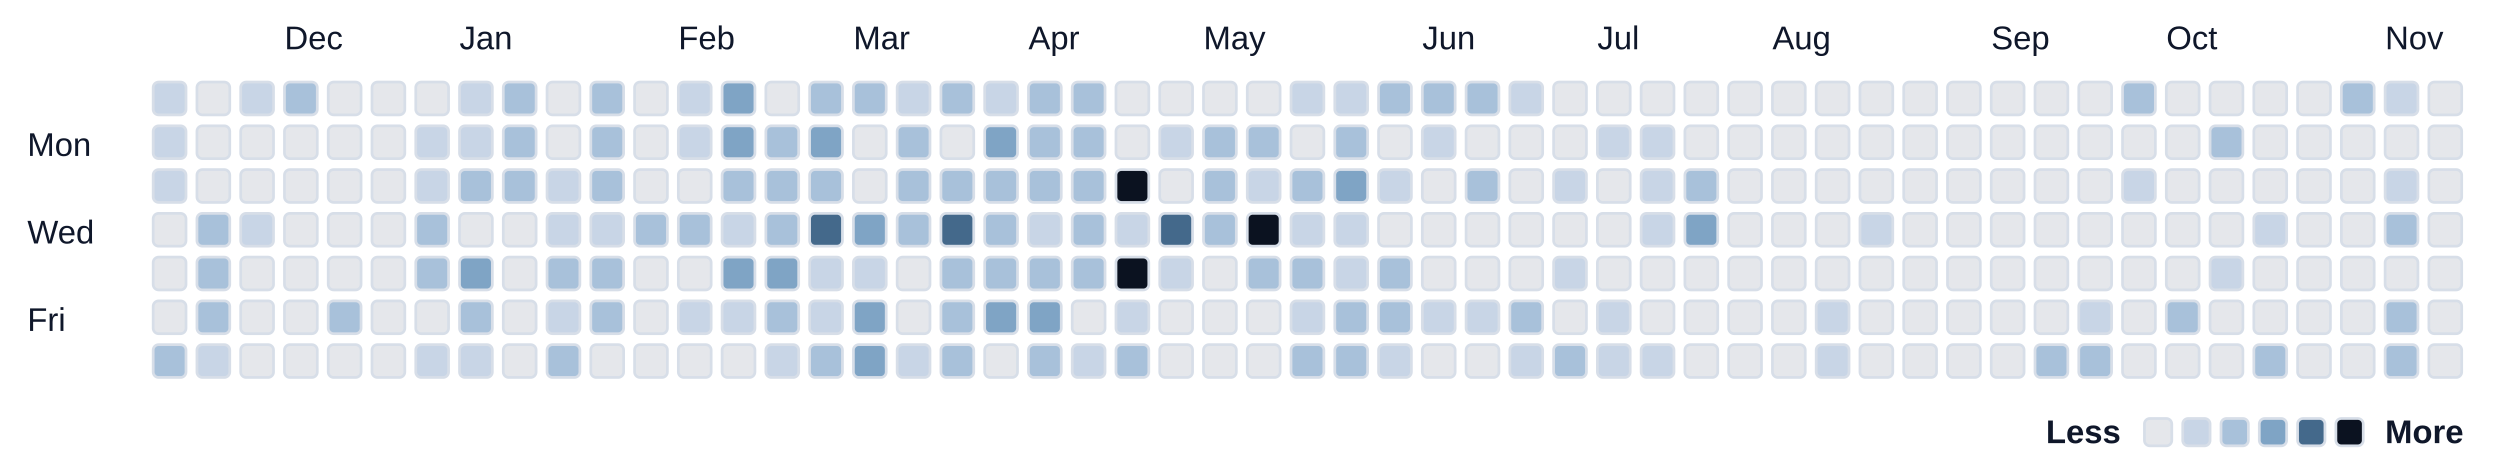
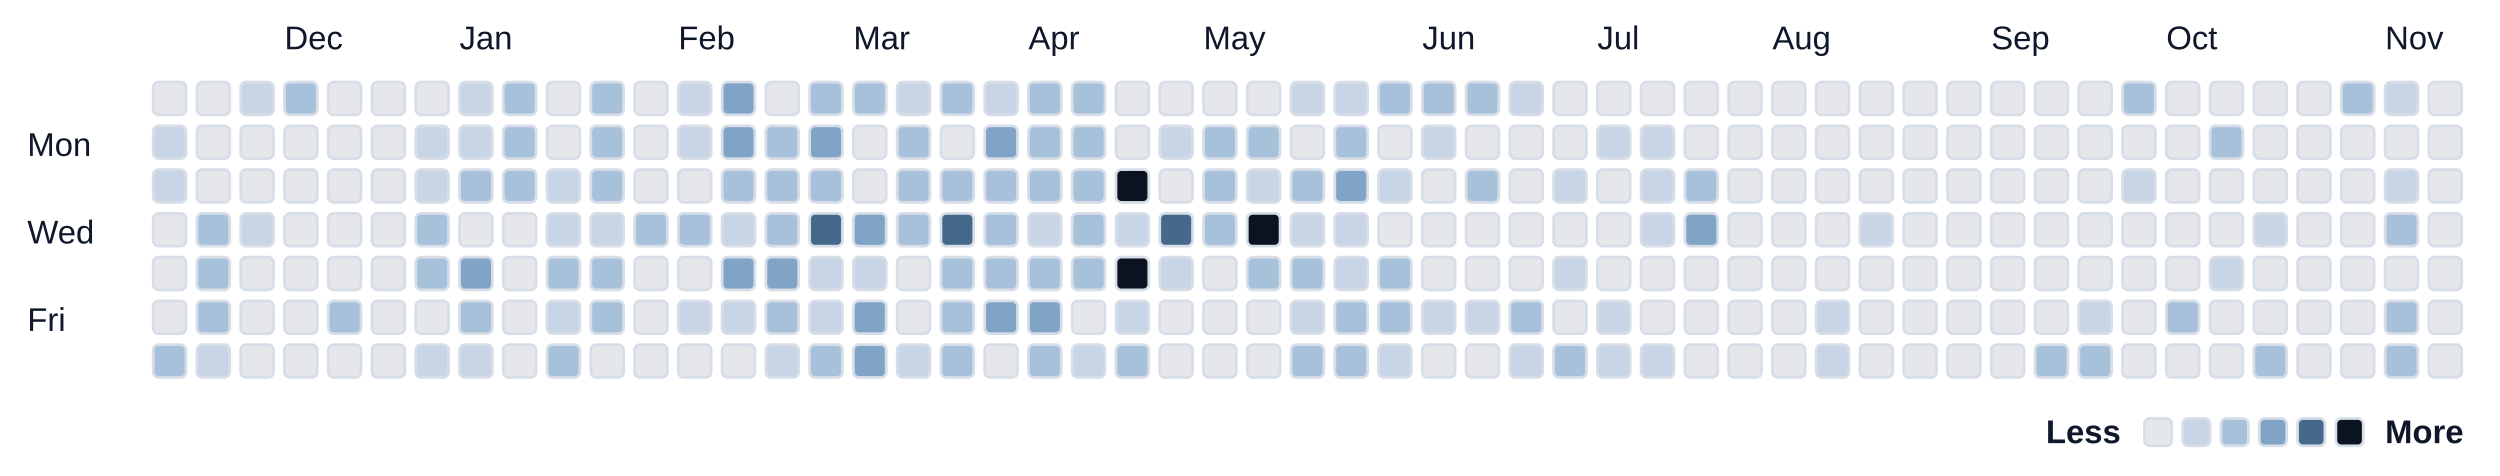
<svg xmlns="http://www.w3.org/2000/svg" baseProfile="tiny" height="174" version="1.2" width="914">
  <defs />
  <text fill="#0F172A" font-family="Segoe UI, Arial, sans-serif" font-size="12px" x="104" y="18">Dec</text>
  <text fill="#0F172A" font-family="Segoe UI, Arial, sans-serif" font-size="12px" x="168" y="18">Jan</text>
  <text fill="#0F172A" font-family="Segoe UI, Arial, sans-serif" font-size="12px" x="248" y="18">Feb</text>
  <text fill="#0F172A" font-family="Segoe UI, Arial, sans-serif" font-size="12px" x="312" y="18">Mar</text>
  <text fill="#0F172A" font-family="Segoe UI, Arial, sans-serif" font-size="12px" x="376" y="18">Apr</text>
  <text fill="#0F172A" font-family="Segoe UI, Arial, sans-serif" font-size="12px" x="440" y="18">May</text>
  <text fill="#0F172A" font-family="Segoe UI, Arial, sans-serif" font-size="12px" x="520" y="18">Jun</text>
  <text fill="#0F172A" font-family="Segoe UI, Arial, sans-serif" font-size="12px" x="584" y="18">Jul</text>
  <text fill="#0F172A" font-family="Segoe UI, Arial, sans-serif" font-size="12px" x="648" y="18">Aug</text>
  <text fill="#0F172A" font-family="Segoe UI, Arial, sans-serif" font-size="12px" x="728" y="18">Sep</text>
  <text fill="#0F172A" font-family="Segoe UI, Arial, sans-serif" font-size="12px" x="792" y="18">Oct</text>
  <text fill="#0F172A" font-family="Segoe UI, Arial, sans-serif" font-size="12px" x="872" y="18">Nov</text>
  <text fill="#0F172A" font-family="Segoe UI, Arial, sans-serif" font-size="12px" x="10" y="57">Mon</text>
  <text fill="#0F172A" font-family="Segoe UI, Arial, sans-serif" font-size="12px" x="10" y="89">Wed</text>
  <text fill="#0F172A" font-family="Segoe UI, Arial, sans-serif" font-size="12px" x="10" y="121">Fri</text>
-   <rect fill="#C8D5E6" height="12" rx="2" ry="2" stroke="#D7DEE8" stroke-width="1" width="12" x="56" y="30" />
+   <rect fill="#E5E7EB" height="12" rx="2" ry="2" stroke="#D7DEE8" stroke-width="1" width="12" x="56" y="30" />
  <rect fill="#C8D5E6" height="12" rx="2" ry="2" stroke="#D7DEE8" stroke-width="1" width="12" x="56" y="46" />
  <rect fill="#C8D5E6" height="12" rx="2" ry="2" stroke="#D7DEE8" stroke-width="1" width="12" x="56" y="62" />
  <rect fill="#E5E7EB" height="12" rx="2" ry="2" stroke="#D7DEE8" stroke-width="1" width="12" x="56" y="78" />
  <rect fill="#E5E7EB" height="12" rx="2" ry="2" stroke="#D7DEE8" stroke-width="1" width="12" x="56" y="94" />
  <rect fill="#E5E7EB" height="12" rx="2" ry="2" stroke="#D7DEE8" stroke-width="1" width="12" x="56" y="110" />
  <rect fill="#A8C1DA" height="12" rx="2" ry="2" stroke="#D7DEE8" stroke-width="1" width="12" x="56" y="126" />
  <rect fill="#E5E7EB" height="12" rx="2" ry="2" stroke="#D7DEE8" stroke-width="1" width="12" x="72" y="30" />
  <rect fill="#E5E7EB" height="12" rx="2" ry="2" stroke="#D7DEE8" stroke-width="1" width="12" x="72" y="46" />
  <rect fill="#E5E7EB" height="12" rx="2" ry="2" stroke="#D7DEE8" stroke-width="1" width="12" x="72" y="62" />
  <rect fill="#A8C1DA" height="12" rx="2" ry="2" stroke="#D7DEE8" stroke-width="1" width="12" x="72" y="78" />
  <rect fill="#A8C1DA" height="12" rx="2" ry="2" stroke="#D7DEE8" stroke-width="1" width="12" x="72" y="94" />
  <rect fill="#A8C1DA" height="12" rx="2" ry="2" stroke="#D7DEE8" stroke-width="1" width="12" x="72" y="110" />
  <rect fill="#C8D5E6" height="12" rx="2" ry="2" stroke="#D7DEE8" stroke-width="1" width="12" x="72" y="126" />
  <rect fill="#C8D5E6" height="12" rx="2" ry="2" stroke="#D7DEE8" stroke-width="1" width="12" x="88" y="30" />
  <rect fill="#E5E7EB" height="12" rx="2" ry="2" stroke="#D7DEE8" stroke-width="1" width="12" x="88" y="46" />
  <rect fill="#E5E7EB" height="12" rx="2" ry="2" stroke="#D7DEE8" stroke-width="1" width="12" x="88" y="62" />
  <rect fill="#C8D5E6" height="12" rx="2" ry="2" stroke="#D7DEE8" stroke-width="1" width="12" x="88" y="78" />
  <rect fill="#E5E7EB" height="12" rx="2" ry="2" stroke="#D7DEE8" stroke-width="1" width="12" x="88" y="94" />
  <rect fill="#E5E7EB" height="12" rx="2" ry="2" stroke="#D7DEE8" stroke-width="1" width="12" x="88" y="110" />
  <rect fill="#E5E7EB" height="12" rx="2" ry="2" stroke="#D7DEE8" stroke-width="1" width="12" x="88" y="126" />
  <rect fill="#A8C1DA" height="12" rx="2" ry="2" stroke="#D7DEE8" stroke-width="1" width="12" x="104" y="30" />
  <rect fill="#E5E7EB" height="12" rx="2" ry="2" stroke="#D7DEE8" stroke-width="1" width="12" x="104" y="46" />
  <rect fill="#E5E7EB" height="12" rx="2" ry="2" stroke="#D7DEE8" stroke-width="1" width="12" x="104" y="62" />
  <rect fill="#E5E7EB" height="12" rx="2" ry="2" stroke="#D7DEE8" stroke-width="1" width="12" x="104" y="78" />
  <rect fill="#E5E7EB" height="12" rx="2" ry="2" stroke="#D7DEE8" stroke-width="1" width="12" x="104" y="94" />
  <rect fill="#E5E7EB" height="12" rx="2" ry="2" stroke="#D7DEE8" stroke-width="1" width="12" x="104" y="110" />
  <rect fill="#E5E7EB" height="12" rx="2" ry="2" stroke="#D7DEE8" stroke-width="1" width="12" x="104" y="126" />
  <rect fill="#E5E7EB" height="12" rx="2" ry="2" stroke="#D7DEE8" stroke-width="1" width="12" x="120" y="30" />
  <rect fill="#E5E7EB" height="12" rx="2" ry="2" stroke="#D7DEE8" stroke-width="1" width="12" x="120" y="46" />
  <rect fill="#E5E7EB" height="12" rx="2" ry="2" stroke="#D7DEE8" stroke-width="1" width="12" x="120" y="62" />
  <rect fill="#E5E7EB" height="12" rx="2" ry="2" stroke="#D7DEE8" stroke-width="1" width="12" x="120" y="78" />
  <rect fill="#E5E7EB" height="12" rx="2" ry="2" stroke="#D7DEE8" stroke-width="1" width="12" x="120" y="94" />
  <rect fill="#A8C1DA" height="12" rx="2" ry="2" stroke="#D7DEE8" stroke-width="1" width="12" x="120" y="110" />
  <rect fill="#E5E7EB" height="12" rx="2" ry="2" stroke="#D7DEE8" stroke-width="1" width="12" x="120" y="126" />
  <rect fill="#E5E7EB" height="12" rx="2" ry="2" stroke="#D7DEE8" stroke-width="1" width="12" x="136" y="30" />
  <rect fill="#E5E7EB" height="12" rx="2" ry="2" stroke="#D7DEE8" stroke-width="1" width="12" x="136" y="46" />
  <rect fill="#E5E7EB" height="12" rx="2" ry="2" stroke="#D7DEE8" stroke-width="1" width="12" x="136" y="62" />
  <rect fill="#E5E7EB" height="12" rx="2" ry="2" stroke="#D7DEE8" stroke-width="1" width="12" x="136" y="78" />
  <rect fill="#E5E7EB" height="12" rx="2" ry="2" stroke="#D7DEE8" stroke-width="1" width="12" x="136" y="94" />
  <rect fill="#E5E7EB" height="12" rx="2" ry="2" stroke="#D7DEE8" stroke-width="1" width="12" x="136" y="110" />
  <rect fill="#E5E7EB" height="12" rx="2" ry="2" stroke="#D7DEE8" stroke-width="1" width="12" x="136" y="126" />
  <rect fill="#E5E7EB" height="12" rx="2" ry="2" stroke="#D7DEE8" stroke-width="1" width="12" x="152" y="30" />
  <rect fill="#C8D5E6" height="12" rx="2" ry="2" stroke="#D7DEE8" stroke-width="1" width="12" x="152" y="46" />
  <rect fill="#C8D5E6" height="12" rx="2" ry="2" stroke="#D7DEE8" stroke-width="1" width="12" x="152" y="62" />
  <rect fill="#A8C1DA" height="12" rx="2" ry="2" stroke="#D7DEE8" stroke-width="1" width="12" x="152" y="78" />
  <rect fill="#A8C1DA" height="12" rx="2" ry="2" stroke="#D7DEE8" stroke-width="1" width="12" x="152" y="94" />
  <rect fill="#E5E7EB" height="12" rx="2" ry="2" stroke="#D7DEE8" stroke-width="1" width="12" x="152" y="110" />
  <rect fill="#C8D5E6" height="12" rx="2" ry="2" stroke="#D7DEE8" stroke-width="1" width="12" x="152" y="126" />
  <rect fill="#C8D5E6" height="12" rx="2" ry="2" stroke="#D7DEE8" stroke-width="1" width="12" x="168" y="30" />
  <rect fill="#C8D5E6" height="12" rx="2" ry="2" stroke="#D7DEE8" stroke-width="1" width="12" x="168" y="46" />
  <rect fill="#A8C1DA" height="12" rx="2" ry="2" stroke="#D7DEE8" stroke-width="1" width="12" x="168" y="62" />
  <rect fill="#E5E7EB" height="12" rx="2" ry="2" stroke="#D7DEE8" stroke-width="1" width="12" x="168" y="78" />
  <rect fill="#7FA4C5" height="12" rx="2" ry="2" stroke="#D7DEE8" stroke-width="1" width="12" x="168" y="94" />
  <rect fill="#A8C1DA" height="12" rx="2" ry="2" stroke="#D7DEE8" stroke-width="1" width="12" x="168" y="110" />
  <rect fill="#C8D5E6" height="12" rx="2" ry="2" stroke="#D7DEE8" stroke-width="1" width="12" x="168" y="126" />
  <rect fill="#A8C1DA" height="12" rx="2" ry="2" stroke="#D7DEE8" stroke-width="1" width="12" x="184" y="30" />
  <rect fill="#A8C1DA" height="12" rx="2" ry="2" stroke="#D7DEE8" stroke-width="1" width="12" x="184" y="46" />
  <rect fill="#A8C1DA" height="12" rx="2" ry="2" stroke="#D7DEE8" stroke-width="1" width="12" x="184" y="62" />
  <rect fill="#E5E7EB" height="12" rx="2" ry="2" stroke="#D7DEE8" stroke-width="1" width="12" x="184" y="78" />
  <rect fill="#E5E7EB" height="12" rx="2" ry="2" stroke="#D7DEE8" stroke-width="1" width="12" x="184" y="94" />
  <rect fill="#E5E7EB" height="12" rx="2" ry="2" stroke="#D7DEE8" stroke-width="1" width="12" x="184" y="110" />
  <rect fill="#E5E7EB" height="12" rx="2" ry="2" stroke="#D7DEE8" stroke-width="1" width="12" x="184" y="126" />
  <rect fill="#E5E7EB" height="12" rx="2" ry="2" stroke="#D7DEE8" stroke-width="1" width="12" x="200" y="30" />
  <rect fill="#E5E7EB" height="12" rx="2" ry="2" stroke="#D7DEE8" stroke-width="1" width="12" x="200" y="46" />
  <rect fill="#C8D5E6" height="12" rx="2" ry="2" stroke="#D7DEE8" stroke-width="1" width="12" x="200" y="62" />
  <rect fill="#C8D5E6" height="12" rx="2" ry="2" stroke="#D7DEE8" stroke-width="1" width="12" x="200" y="78" />
  <rect fill="#A8C1DA" height="12" rx="2" ry="2" stroke="#D7DEE8" stroke-width="1" width="12" x="200" y="94" />
  <rect fill="#C8D5E6" height="12" rx="2" ry="2" stroke="#D7DEE8" stroke-width="1" width="12" x="200" y="110" />
  <rect fill="#A8C1DA" height="12" rx="2" ry="2" stroke="#D7DEE8" stroke-width="1" width="12" x="200" y="126" />
  <rect fill="#A8C1DA" height="12" rx="2" ry="2" stroke="#D7DEE8" stroke-width="1" width="12" x="216" y="30" />
  <rect fill="#A8C1DA" height="12" rx="2" ry="2" stroke="#D7DEE8" stroke-width="1" width="12" x="216" y="46" />
  <rect fill="#A8C1DA" height="12" rx="2" ry="2" stroke="#D7DEE8" stroke-width="1" width="12" x="216" y="62" />
  <rect fill="#C8D5E6" height="12" rx="2" ry="2" stroke="#D7DEE8" stroke-width="1" width="12" x="216" y="78" />
  <rect fill="#A8C1DA" height="12" rx="2" ry="2" stroke="#D7DEE8" stroke-width="1" width="12" x="216" y="94" />
  <rect fill="#A8C1DA" height="12" rx="2" ry="2" stroke="#D7DEE8" stroke-width="1" width="12" x="216" y="110" />
  <rect fill="#E5E7EB" height="12" rx="2" ry="2" stroke="#D7DEE8" stroke-width="1" width="12" x="216" y="126" />
  <rect fill="#E5E7EB" height="12" rx="2" ry="2" stroke="#D7DEE8" stroke-width="1" width="12" x="232" y="30" />
  <rect fill="#E5E7EB" height="12" rx="2" ry="2" stroke="#D7DEE8" stroke-width="1" width="12" x="232" y="46" />
  <rect fill="#E5E7EB" height="12" rx="2" ry="2" stroke="#D7DEE8" stroke-width="1" width="12" x="232" y="62" />
  <rect fill="#A8C1DA" height="12" rx="2" ry="2" stroke="#D7DEE8" stroke-width="1" width="12" x="232" y="78" />
  <rect fill="#E5E7EB" height="12" rx="2" ry="2" stroke="#D7DEE8" stroke-width="1" width="12" x="232" y="94" />
  <rect fill="#E5E7EB" height="12" rx="2" ry="2" stroke="#D7DEE8" stroke-width="1" width="12" x="232" y="110" />
  <rect fill="#E5E7EB" height="12" rx="2" ry="2" stroke="#D7DEE8" stroke-width="1" width="12" x="232" y="126" />
  <rect fill="#C8D5E6" height="12" rx="2" ry="2" stroke="#D7DEE8" stroke-width="1" width="12" x="248" y="30" />
  <rect fill="#C8D5E6" height="12" rx="2" ry="2" stroke="#D7DEE8" stroke-width="1" width="12" x="248" y="46" />
  <rect fill="#E5E7EB" height="12" rx="2" ry="2" stroke="#D7DEE8" stroke-width="1" width="12" x="248" y="62" />
  <rect fill="#A8C1DA" height="12" rx="2" ry="2" stroke="#D7DEE8" stroke-width="1" width="12" x="248" y="78" />
  <rect fill="#E5E7EB" height="12" rx="2" ry="2" stroke="#D7DEE8" stroke-width="1" width="12" x="248" y="94" />
  <rect fill="#C8D5E6" height="12" rx="2" ry="2" stroke="#D7DEE8" stroke-width="1" width="12" x="248" y="110" />
  <rect fill="#E5E7EB" height="12" rx="2" ry="2" stroke="#D7DEE8" stroke-width="1" width="12" x="248" y="126" />
  <rect fill="#7FA4C5" height="12" rx="2" ry="2" stroke="#D7DEE8" stroke-width="1" width="12" x="264" y="30" />
  <rect fill="#7FA4C5" height="12" rx="2" ry="2" stroke="#D7DEE8" stroke-width="1" width="12" x="264" y="46" />
  <rect fill="#A8C1DA" height="12" rx="2" ry="2" stroke="#D7DEE8" stroke-width="1" width="12" x="264" y="62" />
  <rect fill="#C8D5E6" height="12" rx="2" ry="2" stroke="#D7DEE8" stroke-width="1" width="12" x="264" y="78" />
  <rect fill="#7FA4C5" height="12" rx="2" ry="2" stroke="#D7DEE8" stroke-width="1" width="12" x="264" y="94" />
  <rect fill="#C8D5E6" height="12" rx="2" ry="2" stroke="#D7DEE8" stroke-width="1" width="12" x="264" y="110" />
  <rect fill="#E5E7EB" height="12" rx="2" ry="2" stroke="#D7DEE8" stroke-width="1" width="12" x="264" y="126" />
  <rect fill="#E5E7EB" height="12" rx="2" ry="2" stroke="#D7DEE8" stroke-width="1" width="12" x="280" y="30" />
  <rect fill="#A8C1DA" height="12" rx="2" ry="2" stroke="#D7DEE8" stroke-width="1" width="12" x="280" y="46" />
  <rect fill="#A8C1DA" height="12" rx="2" ry="2" stroke="#D7DEE8" stroke-width="1" width="12" x="280" y="62" />
  <rect fill="#A8C1DA" height="12" rx="2" ry="2" stroke="#D7DEE8" stroke-width="1" width="12" x="280" y="78" />
  <rect fill="#7FA4C5" height="12" rx="2" ry="2" stroke="#D7DEE8" stroke-width="1" width="12" x="280" y="94" />
  <rect fill="#A8C1DA" height="12" rx="2" ry="2" stroke="#D7DEE8" stroke-width="1" width="12" x="280" y="110" />
  <rect fill="#C8D5E6" height="12" rx="2" ry="2" stroke="#D7DEE8" stroke-width="1" width="12" x="280" y="126" />
  <rect fill="#A8C1DA" height="12" rx="2" ry="2" stroke="#D7DEE8" stroke-width="1" width="12" x="296" y="30" />
  <rect fill="#7FA4C5" height="12" rx="2" ry="2" stroke="#D7DEE8" stroke-width="1" width="12" x="296" y="46" />
  <rect fill="#A8C1DA" height="12" rx="2" ry="2" stroke="#D7DEE8" stroke-width="1" width="12" x="296" y="62" />
  <rect fill="#44698B" height="12" rx="2" ry="2" stroke="#D7DEE8" stroke-width="1" width="12" x="296" y="78" />
  <rect fill="#C8D5E6" height="12" rx="2" ry="2" stroke="#D7DEE8" stroke-width="1" width="12" x="296" y="94" />
  <rect fill="#C8D5E6" height="12" rx="2" ry="2" stroke="#D7DEE8" stroke-width="1" width="12" x="296" y="110" />
  <rect fill="#A8C1DA" height="12" rx="2" ry="2" stroke="#D7DEE8" stroke-width="1" width="12" x="296" y="126" />
  <rect fill="#A8C1DA" height="12" rx="2" ry="2" stroke="#D7DEE8" stroke-width="1" width="12" x="312" y="30" />
  <rect fill="#E5E7EB" height="12" rx="2" ry="2" stroke="#D7DEE8" stroke-width="1" width="12" x="312" y="46" />
  <rect fill="#E5E7EB" height="12" rx="2" ry="2" stroke="#D7DEE8" stroke-width="1" width="12" x="312" y="62" />
  <rect fill="#7FA4C5" height="12" rx="2" ry="2" stroke="#D7DEE8" stroke-width="1" width="12" x="312" y="78" />
  <rect fill="#C8D5E6" height="12" rx="2" ry="2" stroke="#D7DEE8" stroke-width="1" width="12" x="312" y="94" />
  <rect fill="#7FA4C5" height="12" rx="2" ry="2" stroke="#D7DEE8" stroke-width="1" width="12" x="312" y="110" />
  <rect fill="#7FA4C5" height="12" rx="2" ry="2" stroke="#D7DEE8" stroke-width="1" width="12" x="312" y="126" />
  <rect fill="#C8D5E6" height="12" rx="2" ry="2" stroke="#D7DEE8" stroke-width="1" width="12" x="328" y="30" />
  <rect fill="#A8C1DA" height="12" rx="2" ry="2" stroke="#D7DEE8" stroke-width="1" width="12" x="328" y="46" />
  <rect fill="#A8C1DA" height="12" rx="2" ry="2" stroke="#D7DEE8" stroke-width="1" width="12" x="328" y="62" />
  <rect fill="#A8C1DA" height="12" rx="2" ry="2" stroke="#D7DEE8" stroke-width="1" width="12" x="328" y="78" />
  <rect fill="#E5E7EB" height="12" rx="2" ry="2" stroke="#D7DEE8" stroke-width="1" width="12" x="328" y="94" />
  <rect fill="#E5E7EB" height="12" rx="2" ry="2" stroke="#D7DEE8" stroke-width="1" width="12" x="328" y="110" />
  <rect fill="#C8D5E6" height="12" rx="2" ry="2" stroke="#D7DEE8" stroke-width="1" width="12" x="328" y="126" />
  <rect fill="#A8C1DA" height="12" rx="2" ry="2" stroke="#D7DEE8" stroke-width="1" width="12" x="344" y="30" />
  <rect fill="#E5E7EB" height="12" rx="2" ry="2" stroke="#D7DEE8" stroke-width="1" width="12" x="344" y="46" />
  <rect fill="#A8C1DA" height="12" rx="2" ry="2" stroke="#D7DEE8" stroke-width="1" width="12" x="344" y="62" />
  <rect fill="#44698B" height="12" rx="2" ry="2" stroke="#D7DEE8" stroke-width="1" width="12" x="344" y="78" />
  <rect fill="#A8C1DA" height="12" rx="2" ry="2" stroke="#D7DEE8" stroke-width="1" width="12" x="344" y="94" />
  <rect fill="#A8C1DA" height="12" rx="2" ry="2" stroke="#D7DEE8" stroke-width="1" width="12" x="344" y="110" />
  <rect fill="#A8C1DA" height="12" rx="2" ry="2" stroke="#D7DEE8" stroke-width="1" width="12" x="344" y="126" />
  <rect fill="#C8D5E6" height="12" rx="2" ry="2" stroke="#D7DEE8" stroke-width="1" width="12" x="360" y="30" />
  <rect fill="#7FA4C5" height="12" rx="2" ry="2" stroke="#D7DEE8" stroke-width="1" width="12" x="360" y="46" />
  <rect fill="#A8C1DA" height="12" rx="2" ry="2" stroke="#D7DEE8" stroke-width="1" width="12" x="360" y="62" />
  <rect fill="#A8C1DA" height="12" rx="2" ry="2" stroke="#D7DEE8" stroke-width="1" width="12" x="360" y="78" />
  <rect fill="#A8C1DA" height="12" rx="2" ry="2" stroke="#D7DEE8" stroke-width="1" width="12" x="360" y="94" />
  <rect fill="#7FA4C5" height="12" rx="2" ry="2" stroke="#D7DEE8" stroke-width="1" width="12" x="360" y="110" />
  <rect fill="#E5E7EB" height="12" rx="2" ry="2" stroke="#D7DEE8" stroke-width="1" width="12" x="360" y="126" />
  <rect fill="#A8C1DA" height="12" rx="2" ry="2" stroke="#D7DEE8" stroke-width="1" width="12" x="376" y="30" />
  <rect fill="#A8C1DA" height="12" rx="2" ry="2" stroke="#D7DEE8" stroke-width="1" width="12" x="376" y="46" />
  <rect fill="#A8C1DA" height="12" rx="2" ry="2" stroke="#D7DEE8" stroke-width="1" width="12" x="376" y="62" />
  <rect fill="#C8D5E6" height="12" rx="2" ry="2" stroke="#D7DEE8" stroke-width="1" width="12" x="376" y="78" />
  <rect fill="#A8C1DA" height="12" rx="2" ry="2" stroke="#D7DEE8" stroke-width="1" width="12" x="376" y="94" />
  <rect fill="#7FA4C5" height="12" rx="2" ry="2" stroke="#D7DEE8" stroke-width="1" width="12" x="376" y="110" />
  <rect fill="#A8C1DA" height="12" rx="2" ry="2" stroke="#D7DEE8" stroke-width="1" width="12" x="376" y="126" />
  <rect fill="#A8C1DA" height="12" rx="2" ry="2" stroke="#D7DEE8" stroke-width="1" width="12" x="392" y="30" />
  <rect fill="#A8C1DA" height="12" rx="2" ry="2" stroke="#D7DEE8" stroke-width="1" width="12" x="392" y="46" />
  <rect fill="#A8C1DA" height="12" rx="2" ry="2" stroke="#D7DEE8" stroke-width="1" width="12" x="392" y="62" />
  <rect fill="#A8C1DA" height="12" rx="2" ry="2" stroke="#D7DEE8" stroke-width="1" width="12" x="392" y="78" />
  <rect fill="#A8C1DA" height="12" rx="2" ry="2" stroke="#D7DEE8" stroke-width="1" width="12" x="392" y="94" />
  <rect fill="#E5E7EB" height="12" rx="2" ry="2" stroke="#D7DEE8" stroke-width="1" width="12" x="392" y="110" />
  <rect fill="#C8D5E6" height="12" rx="2" ry="2" stroke="#D7DEE8" stroke-width="1" width="12" x="392" y="126" />
  <rect fill="#E5E7EB" height="12" rx="2" ry="2" stroke="#D7DEE8" stroke-width="1" width="12" x="408" y="30" />
  <rect fill="#E5E7EB" height="12" rx="2" ry="2" stroke="#D7DEE8" stroke-width="1" width="12" x="408" y="46" />
  <rect fill="#0B1220" height="12" rx="2" ry="2" stroke="#D7DEE8" stroke-width="1" width="12" x="408" y="62" />
  <rect fill="#C8D5E6" height="12" rx="2" ry="2" stroke="#D7DEE8" stroke-width="1" width="12" x="408" y="78" />
  <rect fill="#0B1220" height="12" rx="2" ry="2" stroke="#D7DEE8" stroke-width="1" width="12" x="408" y="94" />
  <rect fill="#C8D5E6" height="12" rx="2" ry="2" stroke="#D7DEE8" stroke-width="1" width="12" x="408" y="110" />
  <rect fill="#A8C1DA" height="12" rx="2" ry="2" stroke="#D7DEE8" stroke-width="1" width="12" x="408" y="126" />
  <rect fill="#E5E7EB" height="12" rx="2" ry="2" stroke="#D7DEE8" stroke-width="1" width="12" x="424" y="30" />
  <rect fill="#C8D5E6" height="12" rx="2" ry="2" stroke="#D7DEE8" stroke-width="1" width="12" x="424" y="46" />
  <rect fill="#E5E7EB" height="12" rx="2" ry="2" stroke="#D7DEE8" stroke-width="1" width="12" x="424" y="62" />
  <rect fill="#44698B" height="12" rx="2" ry="2" stroke="#D7DEE8" stroke-width="1" width="12" x="424" y="78" />
  <rect fill="#C8D5E6" height="12" rx="2" ry="2" stroke="#D7DEE8" stroke-width="1" width="12" x="424" y="94" />
  <rect fill="#E5E7EB" height="12" rx="2" ry="2" stroke="#D7DEE8" stroke-width="1" width="12" x="424" y="110" />
  <rect fill="#E5E7EB" height="12" rx="2" ry="2" stroke="#D7DEE8" stroke-width="1" width="12" x="424" y="126" />
  <rect fill="#E5E7EB" height="12" rx="2" ry="2" stroke="#D7DEE8" stroke-width="1" width="12" x="440" y="30" />
  <rect fill="#A8C1DA" height="12" rx="2" ry="2" stroke="#D7DEE8" stroke-width="1" width="12" x="440" y="46" />
  <rect fill="#A8C1DA" height="12" rx="2" ry="2" stroke="#D7DEE8" stroke-width="1" width="12" x="440" y="62" />
  <rect fill="#A8C1DA" height="12" rx="2" ry="2" stroke="#D7DEE8" stroke-width="1" width="12" x="440" y="78" />
  <rect fill="#E5E7EB" height="12" rx="2" ry="2" stroke="#D7DEE8" stroke-width="1" width="12" x="440" y="94" />
  <rect fill="#E5E7EB" height="12" rx="2" ry="2" stroke="#D7DEE8" stroke-width="1" width="12" x="440" y="110" />
  <rect fill="#E5E7EB" height="12" rx="2" ry="2" stroke="#D7DEE8" stroke-width="1" width="12" x="440" y="126" />
  <rect fill="#E5E7EB" height="12" rx="2" ry="2" stroke="#D7DEE8" stroke-width="1" width="12" x="456" y="30" />
  <rect fill="#A8C1DA" height="12" rx="2" ry="2" stroke="#D7DEE8" stroke-width="1" width="12" x="456" y="46" />
  <rect fill="#C8D5E6" height="12" rx="2" ry="2" stroke="#D7DEE8" stroke-width="1" width="12" x="456" y="62" />
  <rect fill="#0B1220" height="12" rx="2" ry="2" stroke="#D7DEE8" stroke-width="1" width="12" x="456" y="78" />
  <rect fill="#A8C1DA" height="12" rx="2" ry="2" stroke="#D7DEE8" stroke-width="1" width="12" x="456" y="94" />
  <rect fill="#E5E7EB" height="12" rx="2" ry="2" stroke="#D7DEE8" stroke-width="1" width="12" x="456" y="110" />
  <rect fill="#E5E7EB" height="12" rx="2" ry="2" stroke="#D7DEE8" stroke-width="1" width="12" x="456" y="126" />
  <rect fill="#C8D5E6" height="12" rx="2" ry="2" stroke="#D7DEE8" stroke-width="1" width="12" x="472" y="30" />
  <rect fill="#E5E7EB" height="12" rx="2" ry="2" stroke="#D7DEE8" stroke-width="1" width="12" x="472" y="46" />
  <rect fill="#A8C1DA" height="12" rx="2" ry="2" stroke="#D7DEE8" stroke-width="1" width="12" x="472" y="62" />
  <rect fill="#C8D5E6" height="12" rx="2" ry="2" stroke="#D7DEE8" stroke-width="1" width="12" x="472" y="78" />
  <rect fill="#A8C1DA" height="12" rx="2" ry="2" stroke="#D7DEE8" stroke-width="1" width="12" x="472" y="94" />
  <rect fill="#C8D5E6" height="12" rx="2" ry="2" stroke="#D7DEE8" stroke-width="1" width="12" x="472" y="110" />
  <rect fill="#A8C1DA" height="12" rx="2" ry="2" stroke="#D7DEE8" stroke-width="1" width="12" x="472" y="126" />
  <rect fill="#C8D5E6" height="12" rx="2" ry="2" stroke="#D7DEE8" stroke-width="1" width="12" x="488" y="30" />
  <rect fill="#A8C1DA" height="12" rx="2" ry="2" stroke="#D7DEE8" stroke-width="1" width="12" x="488" y="46" />
  <rect fill="#7FA4C5" height="12" rx="2" ry="2" stroke="#D7DEE8" stroke-width="1" width="12" x="488" y="62" />
  <rect fill="#C8D5E6" height="12" rx="2" ry="2" stroke="#D7DEE8" stroke-width="1" width="12" x="488" y="78" />
  <rect fill="#C8D5E6" height="12" rx="2" ry="2" stroke="#D7DEE8" stroke-width="1" width="12" x="488" y="94" />
  <rect fill="#A8C1DA" height="12" rx="2" ry="2" stroke="#D7DEE8" stroke-width="1" width="12" x="488" y="110" />
  <rect fill="#A8C1DA" height="12" rx="2" ry="2" stroke="#D7DEE8" stroke-width="1" width="12" x="488" y="126" />
  <rect fill="#A8C1DA" height="12" rx="2" ry="2" stroke="#D7DEE8" stroke-width="1" width="12" x="504" y="30" />
  <rect fill="#E5E7EB" height="12" rx="2" ry="2" stroke="#D7DEE8" stroke-width="1" width="12" x="504" y="46" />
  <rect fill="#C8D5E6" height="12" rx="2" ry="2" stroke="#D7DEE8" stroke-width="1" width="12" x="504" y="62" />
  <rect fill="#E5E7EB" height="12" rx="2" ry="2" stroke="#D7DEE8" stroke-width="1" width="12" x="504" y="78" />
  <rect fill="#A8C1DA" height="12" rx="2" ry="2" stroke="#D7DEE8" stroke-width="1" width="12" x="504" y="94" />
  <rect fill="#A8C1DA" height="12" rx="2" ry="2" stroke="#D7DEE8" stroke-width="1" width="12" x="504" y="110" />
  <rect fill="#C8D5E6" height="12" rx="2" ry="2" stroke="#D7DEE8" stroke-width="1" width="12" x="504" y="126" />
  <rect fill="#A8C1DA" height="12" rx="2" ry="2" stroke="#D7DEE8" stroke-width="1" width="12" x="520" y="30" />
  <rect fill="#C8D5E6" height="12" rx="2" ry="2" stroke="#D7DEE8" stroke-width="1" width="12" x="520" y="46" />
  <rect fill="#E5E7EB" height="12" rx="2" ry="2" stroke="#D7DEE8" stroke-width="1" width="12" x="520" y="62" />
  <rect fill="#E5E7EB" height="12" rx="2" ry="2" stroke="#D7DEE8" stroke-width="1" width="12" x="520" y="78" />
  <rect fill="#E5E7EB" height="12" rx="2" ry="2" stroke="#D7DEE8" stroke-width="1" width="12" x="520" y="94" />
  <rect fill="#C8D5E6" height="12" rx="2" ry="2" stroke="#D7DEE8" stroke-width="1" width="12" x="520" y="110" />
  <rect fill="#E5E7EB" height="12" rx="2" ry="2" stroke="#D7DEE8" stroke-width="1" width="12" x="520" y="126" />
  <rect fill="#A8C1DA" height="12" rx="2" ry="2" stroke="#D7DEE8" stroke-width="1" width="12" x="536" y="30" />
  <rect fill="#E5E7EB" height="12" rx="2" ry="2" stroke="#D7DEE8" stroke-width="1" width="12" x="536" y="46" />
  <rect fill="#A8C1DA" height="12" rx="2" ry="2" stroke="#D7DEE8" stroke-width="1" width="12" x="536" y="62" />
  <rect fill="#E5E7EB" height="12" rx="2" ry="2" stroke="#D7DEE8" stroke-width="1" width="12" x="536" y="78" />
  <rect fill="#E5E7EB" height="12" rx="2" ry="2" stroke="#D7DEE8" stroke-width="1" width="12" x="536" y="94" />
  <rect fill="#C8D5E6" height="12" rx="2" ry="2" stroke="#D7DEE8" stroke-width="1" width="12" x="536" y="110" />
  <rect fill="#E5E7EB" height="12" rx="2" ry="2" stroke="#D7DEE8" stroke-width="1" width="12" x="536" y="126" />
  <rect fill="#C8D5E6" height="12" rx="2" ry="2" stroke="#D7DEE8" stroke-width="1" width="12" x="552" y="30" />
  <rect fill="#E5E7EB" height="12" rx="2" ry="2" stroke="#D7DEE8" stroke-width="1" width="12" x="552" y="46" />
  <rect fill="#E5E7EB" height="12" rx="2" ry="2" stroke="#D7DEE8" stroke-width="1" width="12" x="552" y="62" />
  <rect fill="#E5E7EB" height="12" rx="2" ry="2" stroke="#D7DEE8" stroke-width="1" width="12" x="552" y="78" />
  <rect fill="#E5E7EB" height="12" rx="2" ry="2" stroke="#D7DEE8" stroke-width="1" width="12" x="552" y="94" />
  <rect fill="#A8C1DA" height="12" rx="2" ry="2" stroke="#D7DEE8" stroke-width="1" width="12" x="552" y="110" />
  <rect fill="#C8D5E6" height="12" rx="2" ry="2" stroke="#D7DEE8" stroke-width="1" width="12" x="552" y="126" />
  <rect fill="#E5E7EB" height="12" rx="2" ry="2" stroke="#D7DEE8" stroke-width="1" width="12" x="568" y="30" />
  <rect fill="#E5E7EB" height="12" rx="2" ry="2" stroke="#D7DEE8" stroke-width="1" width="12" x="568" y="46" />
  <rect fill="#C8D5E6" height="12" rx="2" ry="2" stroke="#D7DEE8" stroke-width="1" width="12" x="568" y="62" />
  <rect fill="#E5E7EB" height="12" rx="2" ry="2" stroke="#D7DEE8" stroke-width="1" width="12" x="568" y="78" />
  <rect fill="#C8D5E6" height="12" rx="2" ry="2" stroke="#D7DEE8" stroke-width="1" width="12" x="568" y="94" />
  <rect fill="#E5E7EB" height="12" rx="2" ry="2" stroke="#D7DEE8" stroke-width="1" width="12" x="568" y="110" />
  <rect fill="#A8C1DA" height="12" rx="2" ry="2" stroke="#D7DEE8" stroke-width="1" width="12" x="568" y="126" />
  <rect fill="#E5E7EB" height="12" rx="2" ry="2" stroke="#D7DEE8" stroke-width="1" width="12" x="584" y="30" />
  <rect fill="#C8D5E6" height="12" rx="2" ry="2" stroke="#D7DEE8" stroke-width="1" width="12" x="584" y="46" />
  <rect fill="#E5E7EB" height="12" rx="2" ry="2" stroke="#D7DEE8" stroke-width="1" width="12" x="584" y="62" />
  <rect fill="#E5E7EB" height="12" rx="2" ry="2" stroke="#D7DEE8" stroke-width="1" width="12" x="584" y="78" />
  <rect fill="#E5E7EB" height="12" rx="2" ry="2" stroke="#D7DEE8" stroke-width="1" width="12" x="584" y="94" />
  <rect fill="#C8D5E6" height="12" rx="2" ry="2" stroke="#D7DEE8" stroke-width="1" width="12" x="584" y="110" />
  <rect fill="#C8D5E6" height="12" rx="2" ry="2" stroke="#D7DEE8" stroke-width="1" width="12" x="584" y="126" />
  <rect fill="#E5E7EB" height="12" rx="2" ry="2" stroke="#D7DEE8" stroke-width="1" width="12" x="600" y="30" />
  <rect fill="#C8D5E6" height="12" rx="2" ry="2" stroke="#D7DEE8" stroke-width="1" width="12" x="600" y="46" />
  <rect fill="#C8D5E6" height="12" rx="2" ry="2" stroke="#D7DEE8" stroke-width="1" width="12" x="600" y="62" />
  <rect fill="#C8D5E6" height="12" rx="2" ry="2" stroke="#D7DEE8" stroke-width="1" width="12" x="600" y="78" />
  <rect fill="#E5E7EB" height="12" rx="2" ry="2" stroke="#D7DEE8" stroke-width="1" width="12" x="600" y="94" />
  <rect fill="#E5E7EB" height="12" rx="2" ry="2" stroke="#D7DEE8" stroke-width="1" width="12" x="600" y="110" />
  <rect fill="#C8D5E6" height="12" rx="2" ry="2" stroke="#D7DEE8" stroke-width="1" width="12" x="600" y="126" />
  <rect fill="#E5E7EB" height="12" rx="2" ry="2" stroke="#D7DEE8" stroke-width="1" width="12" x="616" y="30" />
  <rect fill="#E5E7EB" height="12" rx="2" ry="2" stroke="#D7DEE8" stroke-width="1" width="12" x="616" y="46" />
  <rect fill="#A8C1DA" height="12" rx="2" ry="2" stroke="#D7DEE8" stroke-width="1" width="12" x="616" y="62" />
  <rect fill="#7FA4C5" height="12" rx="2" ry="2" stroke="#D7DEE8" stroke-width="1" width="12" x="616" y="78" />
  <rect fill="#E5E7EB" height="12" rx="2" ry="2" stroke="#D7DEE8" stroke-width="1" width="12" x="616" y="94" />
  <rect fill="#E5E7EB" height="12" rx="2" ry="2" stroke="#D7DEE8" stroke-width="1" width="12" x="616" y="110" />
  <rect fill="#E5E7EB" height="12" rx="2" ry="2" stroke="#D7DEE8" stroke-width="1" width="12" x="616" y="126" />
  <rect fill="#E5E7EB" height="12" rx="2" ry="2" stroke="#D7DEE8" stroke-width="1" width="12" x="632" y="30" />
  <rect fill="#E5E7EB" height="12" rx="2" ry="2" stroke="#D7DEE8" stroke-width="1" width="12" x="632" y="46" />
  <rect fill="#E5E7EB" height="12" rx="2" ry="2" stroke="#D7DEE8" stroke-width="1" width="12" x="632" y="62" />
  <rect fill="#E5E7EB" height="12" rx="2" ry="2" stroke="#D7DEE8" stroke-width="1" width="12" x="632" y="78" />
  <rect fill="#E5E7EB" height="12" rx="2" ry="2" stroke="#D7DEE8" stroke-width="1" width="12" x="632" y="94" />
  <rect fill="#E5E7EB" height="12" rx="2" ry="2" stroke="#D7DEE8" stroke-width="1" width="12" x="632" y="110" />
  <rect fill="#E5E7EB" height="12" rx="2" ry="2" stroke="#D7DEE8" stroke-width="1" width="12" x="632" y="126" />
  <rect fill="#E5E7EB" height="12" rx="2" ry="2" stroke="#D7DEE8" stroke-width="1" width="12" x="648" y="30" />
  <rect fill="#E5E7EB" height="12" rx="2" ry="2" stroke="#D7DEE8" stroke-width="1" width="12" x="648" y="46" />
  <rect fill="#E5E7EB" height="12" rx="2" ry="2" stroke="#D7DEE8" stroke-width="1" width="12" x="648" y="62" />
  <rect fill="#E5E7EB" height="12" rx="2" ry="2" stroke="#D7DEE8" stroke-width="1" width="12" x="648" y="78" />
  <rect fill="#E5E7EB" height="12" rx="2" ry="2" stroke="#D7DEE8" stroke-width="1" width="12" x="648" y="94" />
  <rect fill="#E5E7EB" height="12" rx="2" ry="2" stroke="#D7DEE8" stroke-width="1" width="12" x="648" y="110" />
  <rect fill="#E5E7EB" height="12" rx="2" ry="2" stroke="#D7DEE8" stroke-width="1" width="12" x="648" y="126" />
  <rect fill="#E5E7EB" height="12" rx="2" ry="2" stroke="#D7DEE8" stroke-width="1" width="12" x="664" y="30" />
  <rect fill="#E5E7EB" height="12" rx="2" ry="2" stroke="#D7DEE8" stroke-width="1" width="12" x="664" y="46" />
  <rect fill="#E5E7EB" height="12" rx="2" ry="2" stroke="#D7DEE8" stroke-width="1" width="12" x="664" y="62" />
  <rect fill="#E5E7EB" height="12" rx="2" ry="2" stroke="#D7DEE8" stroke-width="1" width="12" x="664" y="78" />
  <rect fill="#E5E7EB" height="12" rx="2" ry="2" stroke="#D7DEE8" stroke-width="1" width="12" x="664" y="94" />
  <rect fill="#C8D5E6" height="12" rx="2" ry="2" stroke="#D7DEE8" stroke-width="1" width="12" x="664" y="110" />
  <rect fill="#C8D5E6" height="12" rx="2" ry="2" stroke="#D7DEE8" stroke-width="1" width="12" x="664" y="126" />
  <rect fill="#E5E7EB" height="12" rx="2" ry="2" stroke="#D7DEE8" stroke-width="1" width="12" x="680" y="30" />
  <rect fill="#E5E7EB" height="12" rx="2" ry="2" stroke="#D7DEE8" stroke-width="1" width="12" x="680" y="46" />
  <rect fill="#E5E7EB" height="12" rx="2" ry="2" stroke="#D7DEE8" stroke-width="1" width="12" x="680" y="62" />
  <rect fill="#C8D5E6" height="12" rx="2" ry="2" stroke="#D7DEE8" stroke-width="1" width="12" x="680" y="78" />
  <rect fill="#E5E7EB" height="12" rx="2" ry="2" stroke="#D7DEE8" stroke-width="1" width="12" x="680" y="94" />
  <rect fill="#E5E7EB" height="12" rx="2" ry="2" stroke="#D7DEE8" stroke-width="1" width="12" x="680" y="110" />
  <rect fill="#E5E7EB" height="12" rx="2" ry="2" stroke="#D7DEE8" stroke-width="1" width="12" x="680" y="126" />
  <rect fill="#E5E7EB" height="12" rx="2" ry="2" stroke="#D7DEE8" stroke-width="1" width="12" x="696" y="30" />
  <rect fill="#E5E7EB" height="12" rx="2" ry="2" stroke="#D7DEE8" stroke-width="1" width="12" x="696" y="46" />
  <rect fill="#E5E7EB" height="12" rx="2" ry="2" stroke="#D7DEE8" stroke-width="1" width="12" x="696" y="62" />
  <rect fill="#E5E7EB" height="12" rx="2" ry="2" stroke="#D7DEE8" stroke-width="1" width="12" x="696" y="78" />
  <rect fill="#E5E7EB" height="12" rx="2" ry="2" stroke="#D7DEE8" stroke-width="1" width="12" x="696" y="94" />
  <rect fill="#E5E7EB" height="12" rx="2" ry="2" stroke="#D7DEE8" stroke-width="1" width="12" x="696" y="110" />
  <rect fill="#E5E7EB" height="12" rx="2" ry="2" stroke="#D7DEE8" stroke-width="1" width="12" x="696" y="126" />
  <rect fill="#E5E7EB" height="12" rx="2" ry="2" stroke="#D7DEE8" stroke-width="1" width="12" x="712" y="30" />
  <rect fill="#E5E7EB" height="12" rx="2" ry="2" stroke="#D7DEE8" stroke-width="1" width="12" x="712" y="46" />
  <rect fill="#E5E7EB" height="12" rx="2" ry="2" stroke="#D7DEE8" stroke-width="1" width="12" x="712" y="62" />
  <rect fill="#E5E7EB" height="12" rx="2" ry="2" stroke="#D7DEE8" stroke-width="1" width="12" x="712" y="78" />
  <rect fill="#E5E7EB" height="12" rx="2" ry="2" stroke="#D7DEE8" stroke-width="1" width="12" x="712" y="94" />
  <rect fill="#E5E7EB" height="12" rx="2" ry="2" stroke="#D7DEE8" stroke-width="1" width="12" x="712" y="110" />
  <rect fill="#E5E7EB" height="12" rx="2" ry="2" stroke="#D7DEE8" stroke-width="1" width="12" x="712" y="126" />
  <rect fill="#E5E7EB" height="12" rx="2" ry="2" stroke="#D7DEE8" stroke-width="1" width="12" x="728" y="30" />
  <rect fill="#E5E7EB" height="12" rx="2" ry="2" stroke="#D7DEE8" stroke-width="1" width="12" x="728" y="46" />
  <rect fill="#E5E7EB" height="12" rx="2" ry="2" stroke="#D7DEE8" stroke-width="1" width="12" x="728" y="62" />
  <rect fill="#E5E7EB" height="12" rx="2" ry="2" stroke="#D7DEE8" stroke-width="1" width="12" x="728" y="78" />
  <rect fill="#E5E7EB" height="12" rx="2" ry="2" stroke="#D7DEE8" stroke-width="1" width="12" x="728" y="94" />
  <rect fill="#E5E7EB" height="12" rx="2" ry="2" stroke="#D7DEE8" stroke-width="1" width="12" x="728" y="110" />
  <rect fill="#E5E7EB" height="12" rx="2" ry="2" stroke="#D7DEE8" stroke-width="1" width="12" x="728" y="126" />
  <rect fill="#E5E7EB" height="12" rx="2" ry="2" stroke="#D7DEE8" stroke-width="1" width="12" x="744" y="30" />
  <rect fill="#E5E7EB" height="12" rx="2" ry="2" stroke="#D7DEE8" stroke-width="1" width="12" x="744" y="46" />
  <rect fill="#E5E7EB" height="12" rx="2" ry="2" stroke="#D7DEE8" stroke-width="1" width="12" x="744" y="62" />
  <rect fill="#E5E7EB" height="12" rx="2" ry="2" stroke="#D7DEE8" stroke-width="1" width="12" x="744" y="78" />
  <rect fill="#E5E7EB" height="12" rx="2" ry="2" stroke="#D7DEE8" stroke-width="1" width="12" x="744" y="94" />
  <rect fill="#E5E7EB" height="12" rx="2" ry="2" stroke="#D7DEE8" stroke-width="1" width="12" x="744" y="110" />
  <rect fill="#A8C1DA" height="12" rx="2" ry="2" stroke="#D7DEE8" stroke-width="1" width="12" x="744" y="126" />
  <rect fill="#E5E7EB" height="12" rx="2" ry="2" stroke="#D7DEE8" stroke-width="1" width="12" x="760" y="30" />
  <rect fill="#E5E7EB" height="12" rx="2" ry="2" stroke="#D7DEE8" stroke-width="1" width="12" x="760" y="46" />
  <rect fill="#E5E7EB" height="12" rx="2" ry="2" stroke="#D7DEE8" stroke-width="1" width="12" x="760" y="62" />
  <rect fill="#E5E7EB" height="12" rx="2" ry="2" stroke="#D7DEE8" stroke-width="1" width="12" x="760" y="78" />
  <rect fill="#E5E7EB" height="12" rx="2" ry="2" stroke="#D7DEE8" stroke-width="1" width="12" x="760" y="94" />
  <rect fill="#C8D5E6" height="12" rx="2" ry="2" stroke="#D7DEE8" stroke-width="1" width="12" x="760" y="110" />
  <rect fill="#A8C1DA" height="12" rx="2" ry="2" stroke="#D7DEE8" stroke-width="1" width="12" x="760" y="126" />
  <rect fill="#A8C1DA" height="12" rx="2" ry="2" stroke="#D7DEE8" stroke-width="1" width="12" x="776" y="30" />
  <rect fill="#E5E7EB" height="12" rx="2" ry="2" stroke="#D7DEE8" stroke-width="1" width="12" x="776" y="46" />
  <rect fill="#C8D5E6" height="12" rx="2" ry="2" stroke="#D7DEE8" stroke-width="1" width="12" x="776" y="62" />
  <rect fill="#E5E7EB" height="12" rx="2" ry="2" stroke="#D7DEE8" stroke-width="1" width="12" x="776" y="78" />
  <rect fill="#E5E7EB" height="12" rx="2" ry="2" stroke="#D7DEE8" stroke-width="1" width="12" x="776" y="94" />
  <rect fill="#E5E7EB" height="12" rx="2" ry="2" stroke="#D7DEE8" stroke-width="1" width="12" x="776" y="110" />
  <rect fill="#E5E7EB" height="12" rx="2" ry="2" stroke="#D7DEE8" stroke-width="1" width="12" x="776" y="126" />
  <rect fill="#E5E7EB" height="12" rx="2" ry="2" stroke="#D7DEE8" stroke-width="1" width="12" x="792" y="30" />
  <rect fill="#E5E7EB" height="12" rx="2" ry="2" stroke="#D7DEE8" stroke-width="1" width="12" x="792" y="46" />
  <rect fill="#E5E7EB" height="12" rx="2" ry="2" stroke="#D7DEE8" stroke-width="1" width="12" x="792" y="62" />
  <rect fill="#E5E7EB" height="12" rx="2" ry="2" stroke="#D7DEE8" stroke-width="1" width="12" x="792" y="78" />
  <rect fill="#E5E7EB" height="12" rx="2" ry="2" stroke="#D7DEE8" stroke-width="1" width="12" x="792" y="94" />
  <rect fill="#A8C1DA" height="12" rx="2" ry="2" stroke="#D7DEE8" stroke-width="1" width="12" x="792" y="110" />
  <rect fill="#E5E7EB" height="12" rx="2" ry="2" stroke="#D7DEE8" stroke-width="1" width="12" x="792" y="126" />
  <rect fill="#E5E7EB" height="12" rx="2" ry="2" stroke="#D7DEE8" stroke-width="1" width="12" x="808" y="30" />
  <rect fill="#A8C1DA" height="12" rx="2" ry="2" stroke="#D7DEE8" stroke-width="1" width="12" x="808" y="46" />
  <rect fill="#E5E7EB" height="12" rx="2" ry="2" stroke="#D7DEE8" stroke-width="1" width="12" x="808" y="62" />
  <rect fill="#E5E7EB" height="12" rx="2" ry="2" stroke="#D7DEE8" stroke-width="1" width="12" x="808" y="78" />
  <rect fill="#C8D5E6" height="12" rx="2" ry="2" stroke="#D7DEE8" stroke-width="1" width="12" x="808" y="94" />
  <rect fill="#E5E7EB" height="12" rx="2" ry="2" stroke="#D7DEE8" stroke-width="1" width="12" x="808" y="110" />
  <rect fill="#E5E7EB" height="12" rx="2" ry="2" stroke="#D7DEE8" stroke-width="1" width="12" x="808" y="126" />
  <rect fill="#E5E7EB" height="12" rx="2" ry="2" stroke="#D7DEE8" stroke-width="1" width="12" x="824" y="30" />
  <rect fill="#E5E7EB" height="12" rx="2" ry="2" stroke="#D7DEE8" stroke-width="1" width="12" x="824" y="46" />
  <rect fill="#E5E7EB" height="12" rx="2" ry="2" stroke="#D7DEE8" stroke-width="1" width="12" x="824" y="62" />
  <rect fill="#C8D5E6" height="12" rx="2" ry="2" stroke="#D7DEE8" stroke-width="1" width="12" x="824" y="78" />
  <rect fill="#E5E7EB" height="12" rx="2" ry="2" stroke="#D7DEE8" stroke-width="1" width="12" x="824" y="94" />
  <rect fill="#E5E7EB" height="12" rx="2" ry="2" stroke="#D7DEE8" stroke-width="1" width="12" x="824" y="110" />
  <rect fill="#A8C1DA" height="12" rx="2" ry="2" stroke="#D7DEE8" stroke-width="1" width="12" x="824" y="126" />
  <rect fill="#E5E7EB" height="12" rx="2" ry="2" stroke="#D7DEE8" stroke-width="1" width="12" x="840" y="30" />
  <rect fill="#E5E7EB" height="12" rx="2" ry="2" stroke="#D7DEE8" stroke-width="1" width="12" x="840" y="46" />
  <rect fill="#E5E7EB" height="12" rx="2" ry="2" stroke="#D7DEE8" stroke-width="1" width="12" x="840" y="62" />
  <rect fill="#E5E7EB" height="12" rx="2" ry="2" stroke="#D7DEE8" stroke-width="1" width="12" x="840" y="78" />
  <rect fill="#E5E7EB" height="12" rx="2" ry="2" stroke="#D7DEE8" stroke-width="1" width="12" x="840" y="94" />
  <rect fill="#E5E7EB" height="12" rx="2" ry="2" stroke="#D7DEE8" stroke-width="1" width="12" x="840" y="110" />
  <rect fill="#E5E7EB" height="12" rx="2" ry="2" stroke="#D7DEE8" stroke-width="1" width="12" x="840" y="126" />
  <rect fill="#A8C1DA" height="12" rx="2" ry="2" stroke="#D7DEE8" stroke-width="1" width="12" x="856" y="30" />
  <rect fill="#E5E7EB" height="12" rx="2" ry="2" stroke="#D7DEE8" stroke-width="1" width="12" x="856" y="46" />
  <rect fill="#E5E7EB" height="12" rx="2" ry="2" stroke="#D7DEE8" stroke-width="1" width="12" x="856" y="62" />
  <rect fill="#E5E7EB" height="12" rx="2" ry="2" stroke="#D7DEE8" stroke-width="1" width="12" x="856" y="78" />
  <rect fill="#E5E7EB" height="12" rx="2" ry="2" stroke="#D7DEE8" stroke-width="1" width="12" x="856" y="94" />
  <rect fill="#E5E7EB" height="12" rx="2" ry="2" stroke="#D7DEE8" stroke-width="1" width="12" x="856" y="110" />
  <rect fill="#E5E7EB" height="12" rx="2" ry="2" stroke="#D7DEE8" stroke-width="1" width="12" x="856" y="126" />
  <rect fill="#C8D5E6" height="12" rx="2" ry="2" stroke="#D7DEE8" stroke-width="1" width="12" x="872" y="30" />
  <rect fill="#E5E7EB" height="12" rx="2" ry="2" stroke="#D7DEE8" stroke-width="1" width="12" x="872" y="46" />
  <rect fill="#C8D5E6" height="12" rx="2" ry="2" stroke="#D7DEE8" stroke-width="1" width="12" x="872" y="62" />
  <rect fill="#A8C1DA" height="12" rx="2" ry="2" stroke="#D7DEE8" stroke-width="1" width="12" x="872" y="78" />
  <rect fill="#E5E7EB" height="12" rx="2" ry="2" stroke="#D7DEE8" stroke-width="1" width="12" x="872" y="94" />
  <rect fill="#A8C1DA" height="12" rx="2" ry="2" stroke="#D7DEE8" stroke-width="1" width="12" x="872" y="110" />
  <rect fill="#A8C1DA" height="12" rx="2" ry="2" stroke="#D7DEE8" stroke-width="1" width="12" x="872" y="126" />
  <rect fill="#E5E7EB" height="12" rx="2" ry="2" stroke="#D7DEE8" stroke-width="1" width="12" x="888" y="30" />
  <rect fill="#E5E7EB" height="12" rx="2" ry="2" stroke="#D7DEE8" stroke-width="1" width="12" x="888" y="46" />
  <rect fill="#E5E7EB" height="12" rx="2" ry="2" stroke="#D7DEE8" stroke-width="1" width="12" x="888" y="62" />
  <rect fill="#E5E7EB" height="12" rx="2" ry="2" stroke="#D7DEE8" stroke-width="1" width="12" x="888" y="78" />
  <rect fill="#E5E7EB" height="12" rx="2" ry="2" stroke="#D7DEE8" stroke-width="1" width="12" x="888" y="94" />
  <rect fill="#E5E7EB" height="12" rx="2" ry="2" stroke="#D7DEE8" stroke-width="1" width="12" x="888" y="110" />
  <rect fill="#E5E7EB" height="12" rx="2" ry="2" stroke="#D7DEE8" stroke-width="1" width="12" x="888" y="126" />
  <text fill="#0F172A" font-family="Segoe UI, Arial, sans-serif" font-size="12px" font-weight="600" x="748" y="162">Less</text>
  <rect fill="#E5E7EB" height="10" rx="2" ry="2" stroke="#D7DEE8" stroke-width="1" width="10" x="784" y="153" />
  <rect fill="#C8D5E6" height="10" rx="2" ry="2" stroke="#D7DEE8" stroke-width="1" width="10" x="798" y="153" />
  <rect fill="#A8C1DA" height="10" rx="2" ry="2" stroke="#D7DEE8" stroke-width="1" width="10" x="812" y="153" />
  <rect fill="#7FA4C5" height="10" rx="2" ry="2" stroke="#D7DEE8" stroke-width="1" width="10" x="826" y="153" />
  <rect fill="#44698B" height="10" rx="2" ry="2" stroke="#D7DEE8" stroke-width="1" width="10" x="840" y="153" />
  <rect fill="#0B1220" height="10" rx="2" ry="2" stroke="#D7DEE8" stroke-width="1" width="10" x="854" y="153" />
  <text fill="#0F172A" font-family="Segoe UI, Arial, sans-serif" font-size="12px" font-weight="600" x="872" y="162">More</text>
</svg>
